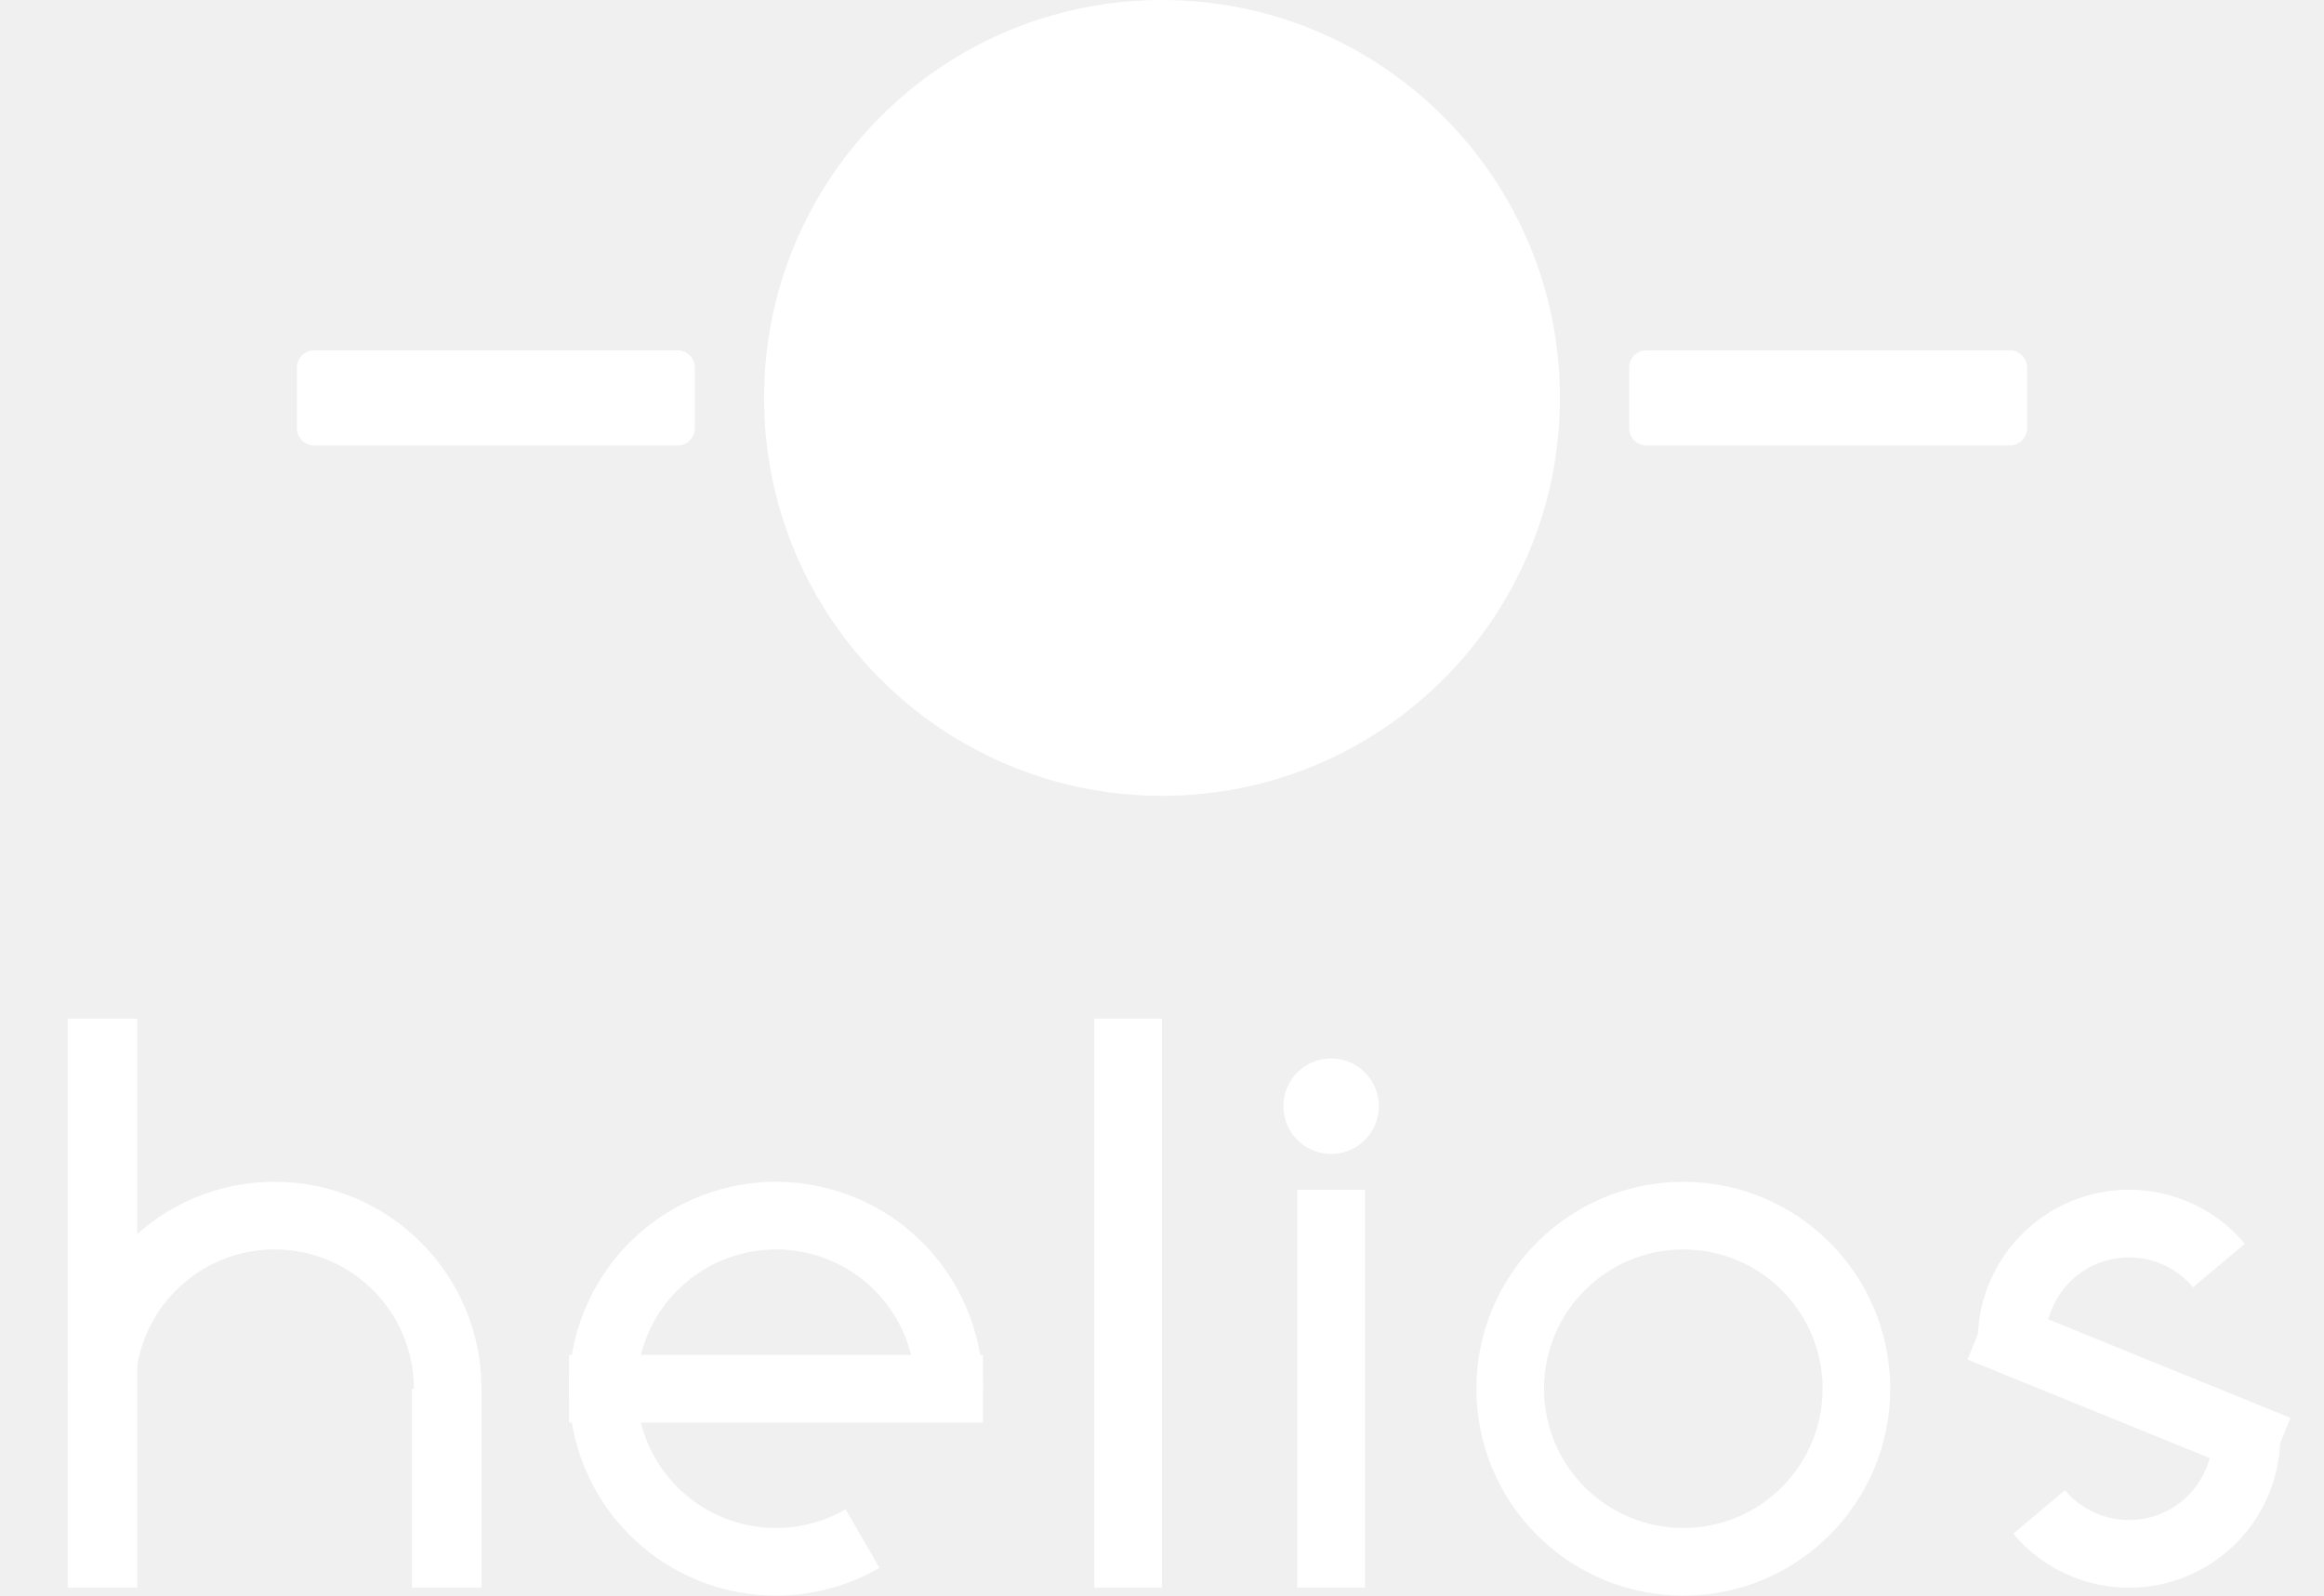
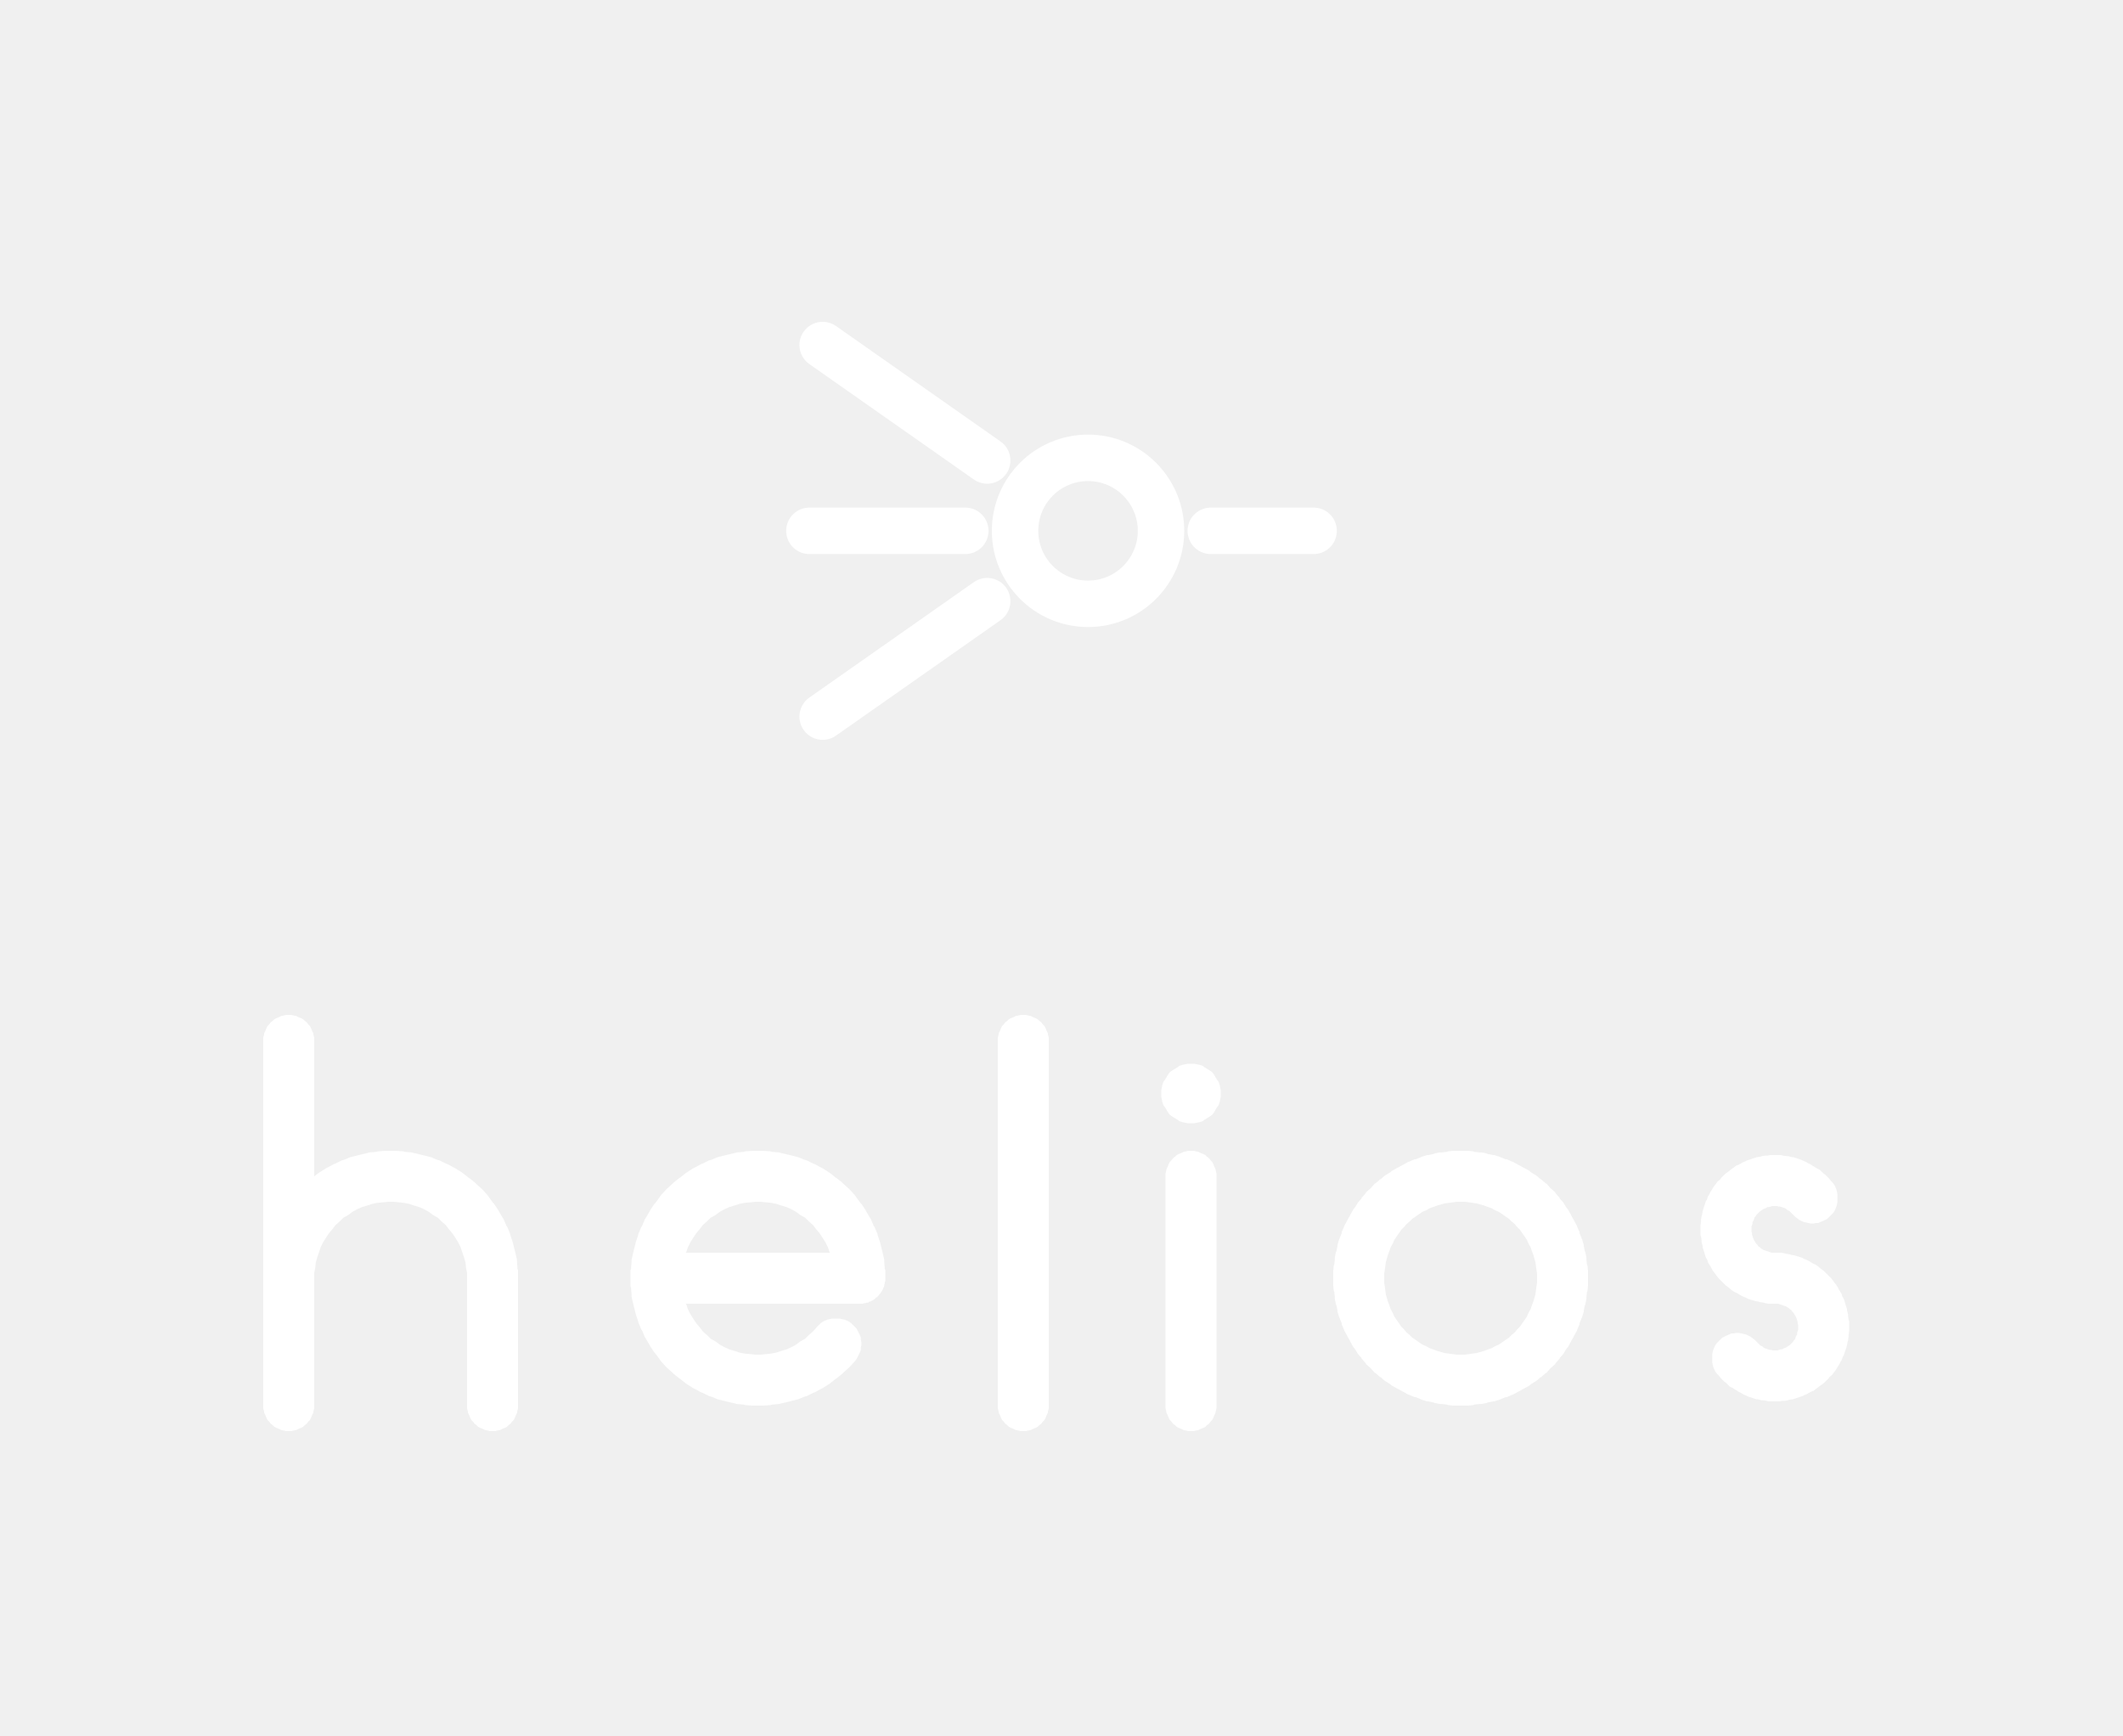
- <svg xmlns="http://www.w3.org/2000/svg" viewBox="0 0 584.0 401.0" width="584" height="401">
-   <g transform="translate(13.74,-178.26) scale(0.5434783)">
-     <rect x="112.00" y="490.00" width="184.00" height="44.00" rx="8.00" fill="#FFFFFF" />
-     <rect x="728.00" y="490.00" width="184.00" height="44.00" rx="8.00" fill="#FFFFFF" />
-     <circle cx="512.00" cy="512.00" r="184.00" fill="#FFFFFF" />
+ <svg xmlns="http://www.w3.org/2000/svg" viewBox="0 0 400 327">
+   <g transform="translate(140.0,40) scale(1.25)">
+     <circle cx="52" cy="48" r="11" fill="none" stroke="#FFFFFF" stroke-width="7" />
+     <path d="M12 20 36.8 37.4M10 48 33.5 48M12 76 36.8 58.6" fill="none" stroke="#FFFFFF" stroke-width="7" stroke-linecap="round" stroke-linejoin="round" />
+     <path d="M70.5 48 86 48" fill="none" stroke="#FFFFFF" stroke-width="7" stroke-linecap="round" stroke-linejoin="round" />
  </g>
-   <g transform="translate(0.00,256)">
-     <path fill="#FFFFFF" d="M 17.00 0.00 h 17.50 v 143.00 h -17.50 Z" />
-     <path fill="#FFFFFF" d="M 17.00 93.00 A 52.00 52.00 0 0 1 121.00 93.00 L 104.00 93.00 A 35.00 35.00 0 0 0 34.00 93.00 Z" />
-     <path fill="#FFFFFF" d="M 103.50 93.00 h 17.50 v 50.00 h -17.50 Z" />
-     <path fill="#FFFFFF" d="M 247.00 93.00 A 52.00 52.00 0 1 0 221.00 138.03 L 212.50 123.31 A 35.00 35.00 0 1 1 230.00 93.00 Z" />
-     <path fill="#FFFFFF" d="M 143.00 84.50 h 104.00 v 17.00 h -104.00 Z" />
-     <path fill="#FFFFFF" d="M 275.00 0.00 h 17.00 v 143.00 h -17.00 Z" />
-     <path fill="#FFFFFF" d="M 326.00 43.00 h 17.00 v 100.00 h -17.00 Z" />
-     <path fill="#FFFFFF" d="M 371.00 93.00 A 52.00 52.00 0 1 1 475.00 93.00 A 52.00 52.00 0 1 1 371.00 93.00 Z M 388.00 93.00 A 35.00 35.00 0 1 0 458.00 93.00 A 35.00 35.00 0 1 0 388.00 93.00 Z" />
-     <path fill="#FFFFFF" d="M 564.11 56.57 A 38.00 38.00 0 0 0 497.00 81.00 L 514.00 81.00 A 21.00 21.00 0 0 1 551.09 67.50 Z" />
-     <path fill="#FFFFFF" d="M 494.42 85.67 L 569.17 116.08 L 575.58 100.33 L 500.83 69.92 Z" />
-     <path fill="#FFFFFF" d="M 573.00 105.00 A 38.00 38.00 0 0 1 505.89 129.43 L 518.91 118.50 A 21.00 21.00 0 0 0 556.00 105.00 Z" />
-     <circle cx="334.50" cy="22" r="12" fill="#FFFFFF" />
+   <g fill="#FFFFFF" transform="translate(40.0,264.8)">
+     <g transform="translate(0.00,0) scale(0.1,-0.1)">
+       <path d="M96 -5V0V688V693L97 697L98 702L100 706L102 711L104 715L107 718L110 722L114 725L117 728L121 730L126 732L130 734L135 735L139 736H144H149L153 735L158 734L162 732L167 730L171 728L174 725L178 722L181 718L184 715L186 711L188 706L190 702L191 697L192 693V688V432L200 438L203 440L214 447L218 449L229 455L232 456L244 462L248 463L260 468L264 469L276 472L280 473L293 476L296 477L309 478L312 479L326 480H329H343H346L360 479L363 478L376 477L379 476L392 473L396 472L408 469L412 468L424 463L428 462L440 456L443 455L454 449L458 447L469 440L472 438L482 430L485 428L495 420L498 417L508 408L510 406L519 396L521 393L529 382L531 380L539 368L540 366L547 354L549 351L554 339L556 336L561 324L562 320L566 308L567 304L570 292L571 288L574 275V272L575 258L576 255V242V241V240V0V-5L575 -9L574 -14L572 -18L570 -23L568 -27L565 -30L562 -34L558 -37L555 -40L551 -42L546 -44L542 -46L537 -47L533 -48H528H523L519 -47L514 -46L510 -44L505 -42L501 -40L498 -37L494 -34L491 -30L488 -27L486 -23L484 -18L482 -14L481 -9L480 -5V0V239V250L478 260L477 270L474 280L471 289L468 298L463 308L458 316L452 325L446 332L440 340L432 347L425 354L416 359L408 365L399 370L390 374L380 377L371 380L361 382L351 383L341 384H331L321 383L311 382L301 380L292 377L282 374L273 370L264 365L256 359L247 354L240 347L232 340L226 332L220 325L214 316L209 308L204 298L201 289L198 280L195 270L194 260L192 250V239V0V-5L191 -9L190 -14L188 -18L186 -23L184 -27L181 -30L178 -34L174 -37L171 -40L167 -42L162 -44L158 -46L153 -47L149 -48H144H139L135 -47L130 -46L126 -44L121 -42L117 -40L114 -37L110 -34L107 -30L104 -27L102 -23L100 -18L98 -14L97 -9Z" />
+     </g>
+     <g transform="translate(69.20,0) scale(0.1,-0.1)">
+       <path d="M96 240V242V255L97 258L98 272V275L101 288L102 292L105 304L106 308L110 320L111 324L116 336L118 339L123 351L125 354L132 366L133 368L141 380L143 382L151 393L153 396L162 406L164 408L174 417L177 420L187 428L190 430L200 438L203 440L214 447L218 449L229 455L232 456L244 462L248 463L260 468L264 469L276 472L280 473L293 476L296 477L309 478L312 479L326 480H329H343H346L360 479L363 478L376 477L379 476L392 473L396 472L408 469L412 468L424 463L428 462L440 456L443 455L454 449L458 447L469 440L472 438L482 430L485 428L495 420L498 417L508 408L510 406L519 396L521 393L529 382L531 380L539 368L540 366L547 354L549 351L554 339L556 336L561 324L562 320L566 308L567 304L570 292L571 288L574 275V272L575 258L576 255V242V241V240V238V237V236V235V234L575 232V231V229L574 228V227V226V225L573 223V222H572V220L571 219V218L570 217V216L569 215L568 214V213L567 212L566 211V210H565L564 208L563 207H562V206L561 205L560 204H559L558 203L557 202L556 201L555 200L553 199L552 198H551L549 197L548 196H547H546L545 195L544 194H543H542H540L539 193H538H537H536L534 192H533H531H530H529H528H200L201 191L204 182L209 172L214 164L220 155L226 148L232 140L240 133L247 126L256 121L264 115L273 110L282 106L292 103L301 100L311 98L321 97L331 96H341L351 97L361 98L371 100L380 103L390 106L399 110L408 115L416 121L425 126L432 133L440 140L448 149L451 152L454 155L458 158L462 160L467 162L471 163L476 164H480H485H490L494 163L499 162L504 160L508 158L512 155L515 152L518 149L522 145L524 141L526 137L528 133L530 128V124L531 119V114L530 110V105L528 100L526 96L524 92L522 88L519 84L510 74L508 72L498 63L495 60L485 52L482 50L472 42L469 40L458 33L454 31L443 25L440 24L428 18L424 17L412 12L408 11L396 8L392 7L379 4L376 3L363 2L360 1L346 0H343H329H326L312 1L309 2L296 3L293 4L280 7L276 8L264 11L260 12L248 17L244 18L232 24L229 25L218 31L214 33L203 40L200 42L190 50L187 52L177 60L174 63L164 72L162 74L153 84L151 87L143 98L141 100L133 112L132 114L125 126L123 129L118 141L116 144L111 156L110 160L106 172L105 176L102 188L101 192L98 205V208L97 222L96 225V238ZM200 288H472L471 289L468 298L463 308L458 316L452 325L446 332L440 340L432 347L425 354L416 359L408 365L399 370L390 374L380 377L371 380L361 382L351 383L341 384H331L321 383L311 382L301 380L292 377L282 374L273 370L264 365L256 359L247 354L240 347L232 340L226 332L220 325L214 316L209 308L204 298L201 289Z" />
+     </g>
+     <g transform="translate(138.40,0) scale(0.1,-0.1)">
+       <path d="M96 0V688V693L97 697L98 702L100 706L102 711L104 715L107 718L110 722L114 725L117 728L121 730L126 732L130 734L135 735L139 736H144H149L153 735L158 734L162 732L167 730L171 728L174 725L178 722L181 718L184 715L186 711L188 706L190 702L191 697L192 693V688V0V-5L191 -9L190 -14L188 -18L186 -23L184 -27L181 -30L178 -34L174 -37L171 -40L167 -42L162 -44L158 -46L153 -47L149 -48H144H139L135 -47L130 -46L126 -44L121 -42L117 -40L114 -37L110 -34L107 -30L104 -27L102 -23L100 -18L98 -14L97 -9L96 -5Z" />
+     </g>
+     <g transform="translate(169.20,0) scale(0.1,-0.1)">
+       <path d="M208 594V588V582L207 577L206 572L204 566L201 562L198 557L195 552L192 548L188 545L183 542L178 539L174 536L168 534L163 533L158 532H152H146L141 533L136 534L130 536L126 539L121 542L116 545L112 548L109 552L106 557L103 562L100 566L98 572L97 577L96 582V588V594L97 599L98 604L100 610L103 614L106 619L109 624L112 628L116 631L121 634L126 637L130 640L136 642L141 643L146 644H152H158L163 643L168 642L174 640L178 637L183 634L188 631L192 628L195 624L198 619L201 614L204 610L206 604L207 599ZM104 -5V0V432V437L105 441L106 446L108 450L110 455L112 459L115 462L118 466L122 469L125 472L129 474L134 476L138 478L143 479L147 480H152H157L161 479L166 478L170 476L175 474L179 472L182 469L186 466L189 462L192 459L194 455L196 450L198 446L199 441L200 437V432V0V-5L199 -9L198 -14L196 -18L194 -23L192 -27L189 -30L186 -34L182 -37L179 -40L175 -42L170 -44L166 -46L161 -47L157 -48H152H147L143 -47L138 -46L134 -44L129 -42L125 -40L122 -37L118 -34L115 -30L112 -27L110 -23L108 -18L106 -14L105 -9Z" />
+     </g>
+     <g transform="translate(201.60,0) scale(0.1,-0.1)">
+       <path d="M576 241V239V229V226L575 216L574 214L573 204V201L571 191L570 189L568 179V177L565 167L564 165L560 155V153L556 144L555 141L550 132L549 130L544 121L543 119L538 110L536 108L531 100L530 98L523 90L522 88L515 80L514 78L506 71L505 70L498 62L496 61L488 54L486 53L478 46L476 45L468 40L466 38L457 33L455 32L446 27L444 26L435 21L432 20L423 16H421L411 12L409 11L399 8H397L387 6L385 5L375 3H372L362 2L360 1L350 0H347H337H335H325H322L312 1L310 2L300 3H297L287 5L285 6L275 8H273L263 11L261 12L251 16H249L240 20L237 21L228 26L226 27L217 32L215 33L206 38L204 40L196 45L194 46L186 53L184 54L176 61L174 62L167 70L166 71L158 78L157 80L150 88L149 90L142 98L141 100L136 108L134 110L129 119L128 121L123 130L122 132L117 141L116 144L112 153V155L108 165L107 167L104 177V179L102 189L101 191L99 201V204L98 214L97 216L96 226V229V239V241V251V254L97 264L98 266L99 276V279L101 289L102 291L104 301V303L107 313L108 315L112 325V327L116 336L117 339L122 348L123 350L128 359L129 361L134 370L136 372L141 380L142 382L149 390L150 392L157 400L158 402L166 409L167 410L174 418L176 419L184 426L186 427L194 434L196 435L204 440L206 442L215 447L217 448L226 453L228 454L237 459L240 460L249 464H251L261 468L263 469L273 472H275L285 474L287 475L297 477H300L310 478L312 479L322 480H325H335H337H347H350L360 479L362 478L372 477H375L385 475L387 474L397 472H399L409 469L411 468L421 464H423L432 460L435 459L444 454L446 453L455 448L457 447L466 442L468 440L476 435L478 434L486 427L488 426L496 419L498 418L505 410L506 409L514 402L515 400L522 392L523 390L530 382L531 380L536 372L538 370L543 361L544 359L549 350L550 348L555 339L556 336L560 327V325L564 315L565 313L568 303V301L570 291L571 289L573 279V276L574 266L575 264L576 254V251ZM480 240V248L479 255L478 262L477 270L475 277L473 284L470 292L468 298L464 305L461 312L457 318L452 325L448 331L443 336L438 342L432 347L427 352L421 356L414 361L408 365L401 368L394 372L388 374L380 377L373 379L366 381L358 382L351 383L344 384H336H328L321 383L314 382L306 381L299 379L292 377L284 374L278 372L271 368L264 365L258 361L251 356L245 352L240 347L234 342L229 336L224 331L220 325L215 318L211 312L208 305L204 298L202 292L199 284L197 277L195 270L194 262L193 255L192 248V240V232L193 225L194 218L195 210L197 203L199 196L202 188L204 182L208 175L211 168L215 162L220 155L224 149L229 144L234 138L240 133L245 128L251 124L258 119L264 115L271 112L278 108L284 106L292 103L299 101L306 99L314 98L321 97L328 96H336H344L351 97L358 98L366 99L373 101L380 103L388 106L394 108L401 112L408 115L414 119L421 124L427 128L432 133L438 138L443 144L448 149L452 155L457 162L461 168L464 175L468 182L470 188L473 196L475 203L477 210L478 218L479 225L480 232Z" />
+     </g>
+     <g transform="translate(270.80,0) scale(0.1,-0.1)">
+       <path d="M336 430 338 428 342 423 345 420 348 416 350 412 352 407 353 403 354 398V393V389V384L353 379L352 375L350 370L348 366L345 362L342 359L339 356L335 352L331 350L327 348L322 346L318 344H313L309 343H304L299 344L295 345L290 346L286 348L282 350L278 353L274 356L271 359L268 362L265 365L263 367L260 368L258 370L255 372L252 373L249 374L246 375H243L240 376H237H234H231L228 375L225 374H222L219 372L216 371L214 370L211 368L208 366L206 364L204 362L202 360L200 357L198 355L197 352L196 349L194 346V343L193 340L192 337V334V331V328L193 325V322L194 319L195 316L196 313L198 310L199 308L201 305L203 303L205 300L208 298L210 296L212 295L215 293L218 292L221 291L224 290L227 289L230 288H233H238H244H248L254 287L257 286L264 285L267 284L273 283L276 282L283 280L286 279L292 276L295 275L301 272L304 270L309 267L312 266L318 262L320 260L325 256L328 254L333 249L335 247L340 242L342 240L346 235L348 232L352 227L354 224L357 218L359 215L362 210L363 206L366 201L367 198L369 191L370 188L372 182V179L374 172V169L375 162L376 159V153V149V143V140L375 133V130L374 123L373 120L372 114L371 110L369 104L368 101L366 95L364 92L362 86L360 83L357 77L355 74L352 69L350 66L346 61L344 58L339 54L337 51L332 46L330 44L325 40L322 38L317 34L314 32L309 28L306 27L300 24L297 22L292 20L288 18L282 16L279 15L273 13L270 12L263 11L260 10L254 9H250L244 8H240H234H230H224L221 9L214 10H211L204 12H201L195 14L192 15L186 17L182 19L177 21L174 23L168 26L165 28L160 31L157 33L151 36L149 38L144 43L141 45L136 50L134 52L130 57L127 60L124 64L122 68L120 73L119 77L118 82V87V91V96L119 101L120 105L122 110L124 114L127 118L130 121L133 124L137 128L141 130L145 132L150 134L154 136H159L163 137H168L173 136L177 135L182 134L186 132L190 130L194 127L198 124L201 121L204 118L207 115L209 113L212 112L214 110L217 108L220 107L223 106L226 105H229L232 104H235H238H241L244 105L247 106H250L253 108L256 109L258 110L261 112L264 114L266 116L268 118L270 120L272 123L274 125L275 128L276 131L278 134V137L279 140L280 143V146V149V152L279 155V158L278 161L277 164L276 167L274 170L273 172L271 175L269 177L267 180L264 182L262 184L260 185L257 187L254 188L251 189L248 190L245 191L242 192H239H234H228H224L218 193L215 194L208 195L205 196L199 197L196 198L189 200L186 201L180 204L177 205L171 208L168 210L163 213L160 214L154 218L152 220L147 224L144 226L139 231L137 233L132 238L130 240L126 245L124 248L120 253L118 256L115 262L113 265L110 270L109 274L106 279L105 282L103 289L102 292L100 298V301L98 308V311L97 318L96 321V327V331V337V340L97 347V350L98 357L99 360L100 366L101 370L103 376L104 379L106 385L108 388L110 394L112 397L115 403L117 406L120 411L122 414L126 419L128 422L133 426L135 429L140 434L142 436L147 440L150 442L155 446L158 448L163 452L166 453L172 456L175 458L180 460L184 462L190 464L193 465L199 467L202 468L209 469L212 470L218 471H222L228 472H232H238H242H248L251 471L258 470H261L268 468H271L277 466L280 465L286 463L290 461L295 459L298 457L304 454L307 452L312 449L315 447L321 444L323 442L328 437L331 435Z" />
+     </g>
  </g>
</svg>
